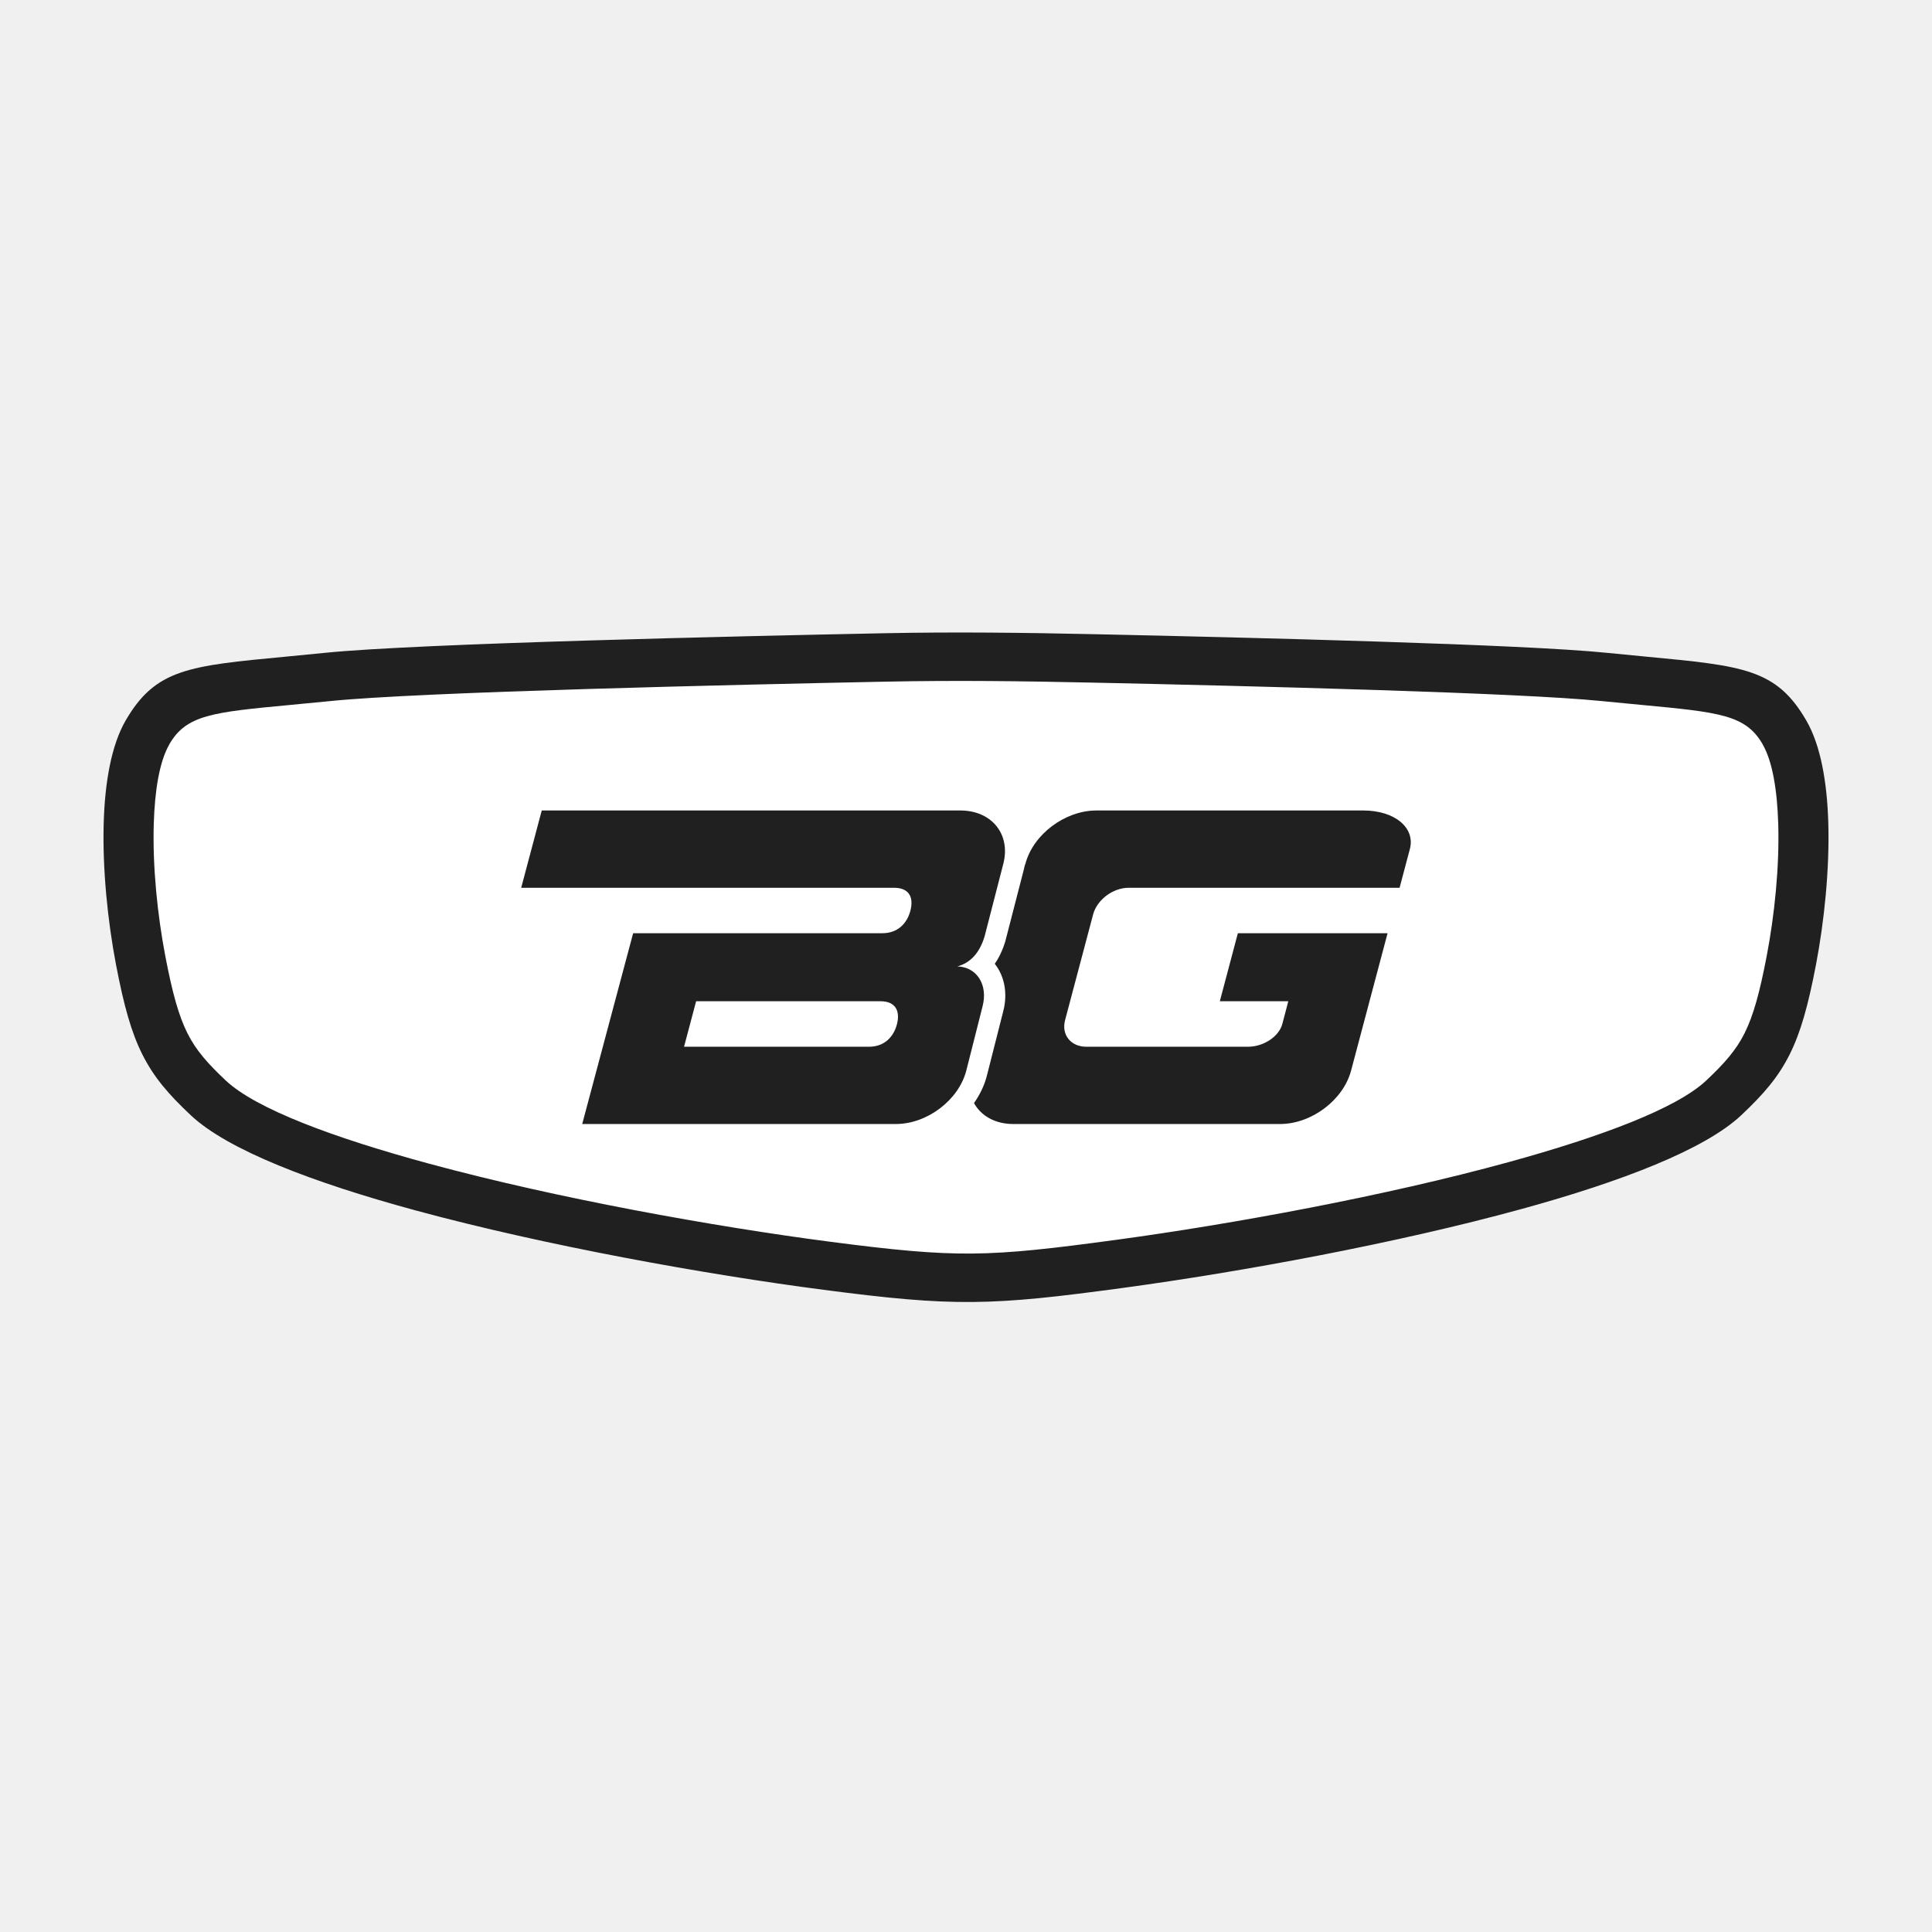
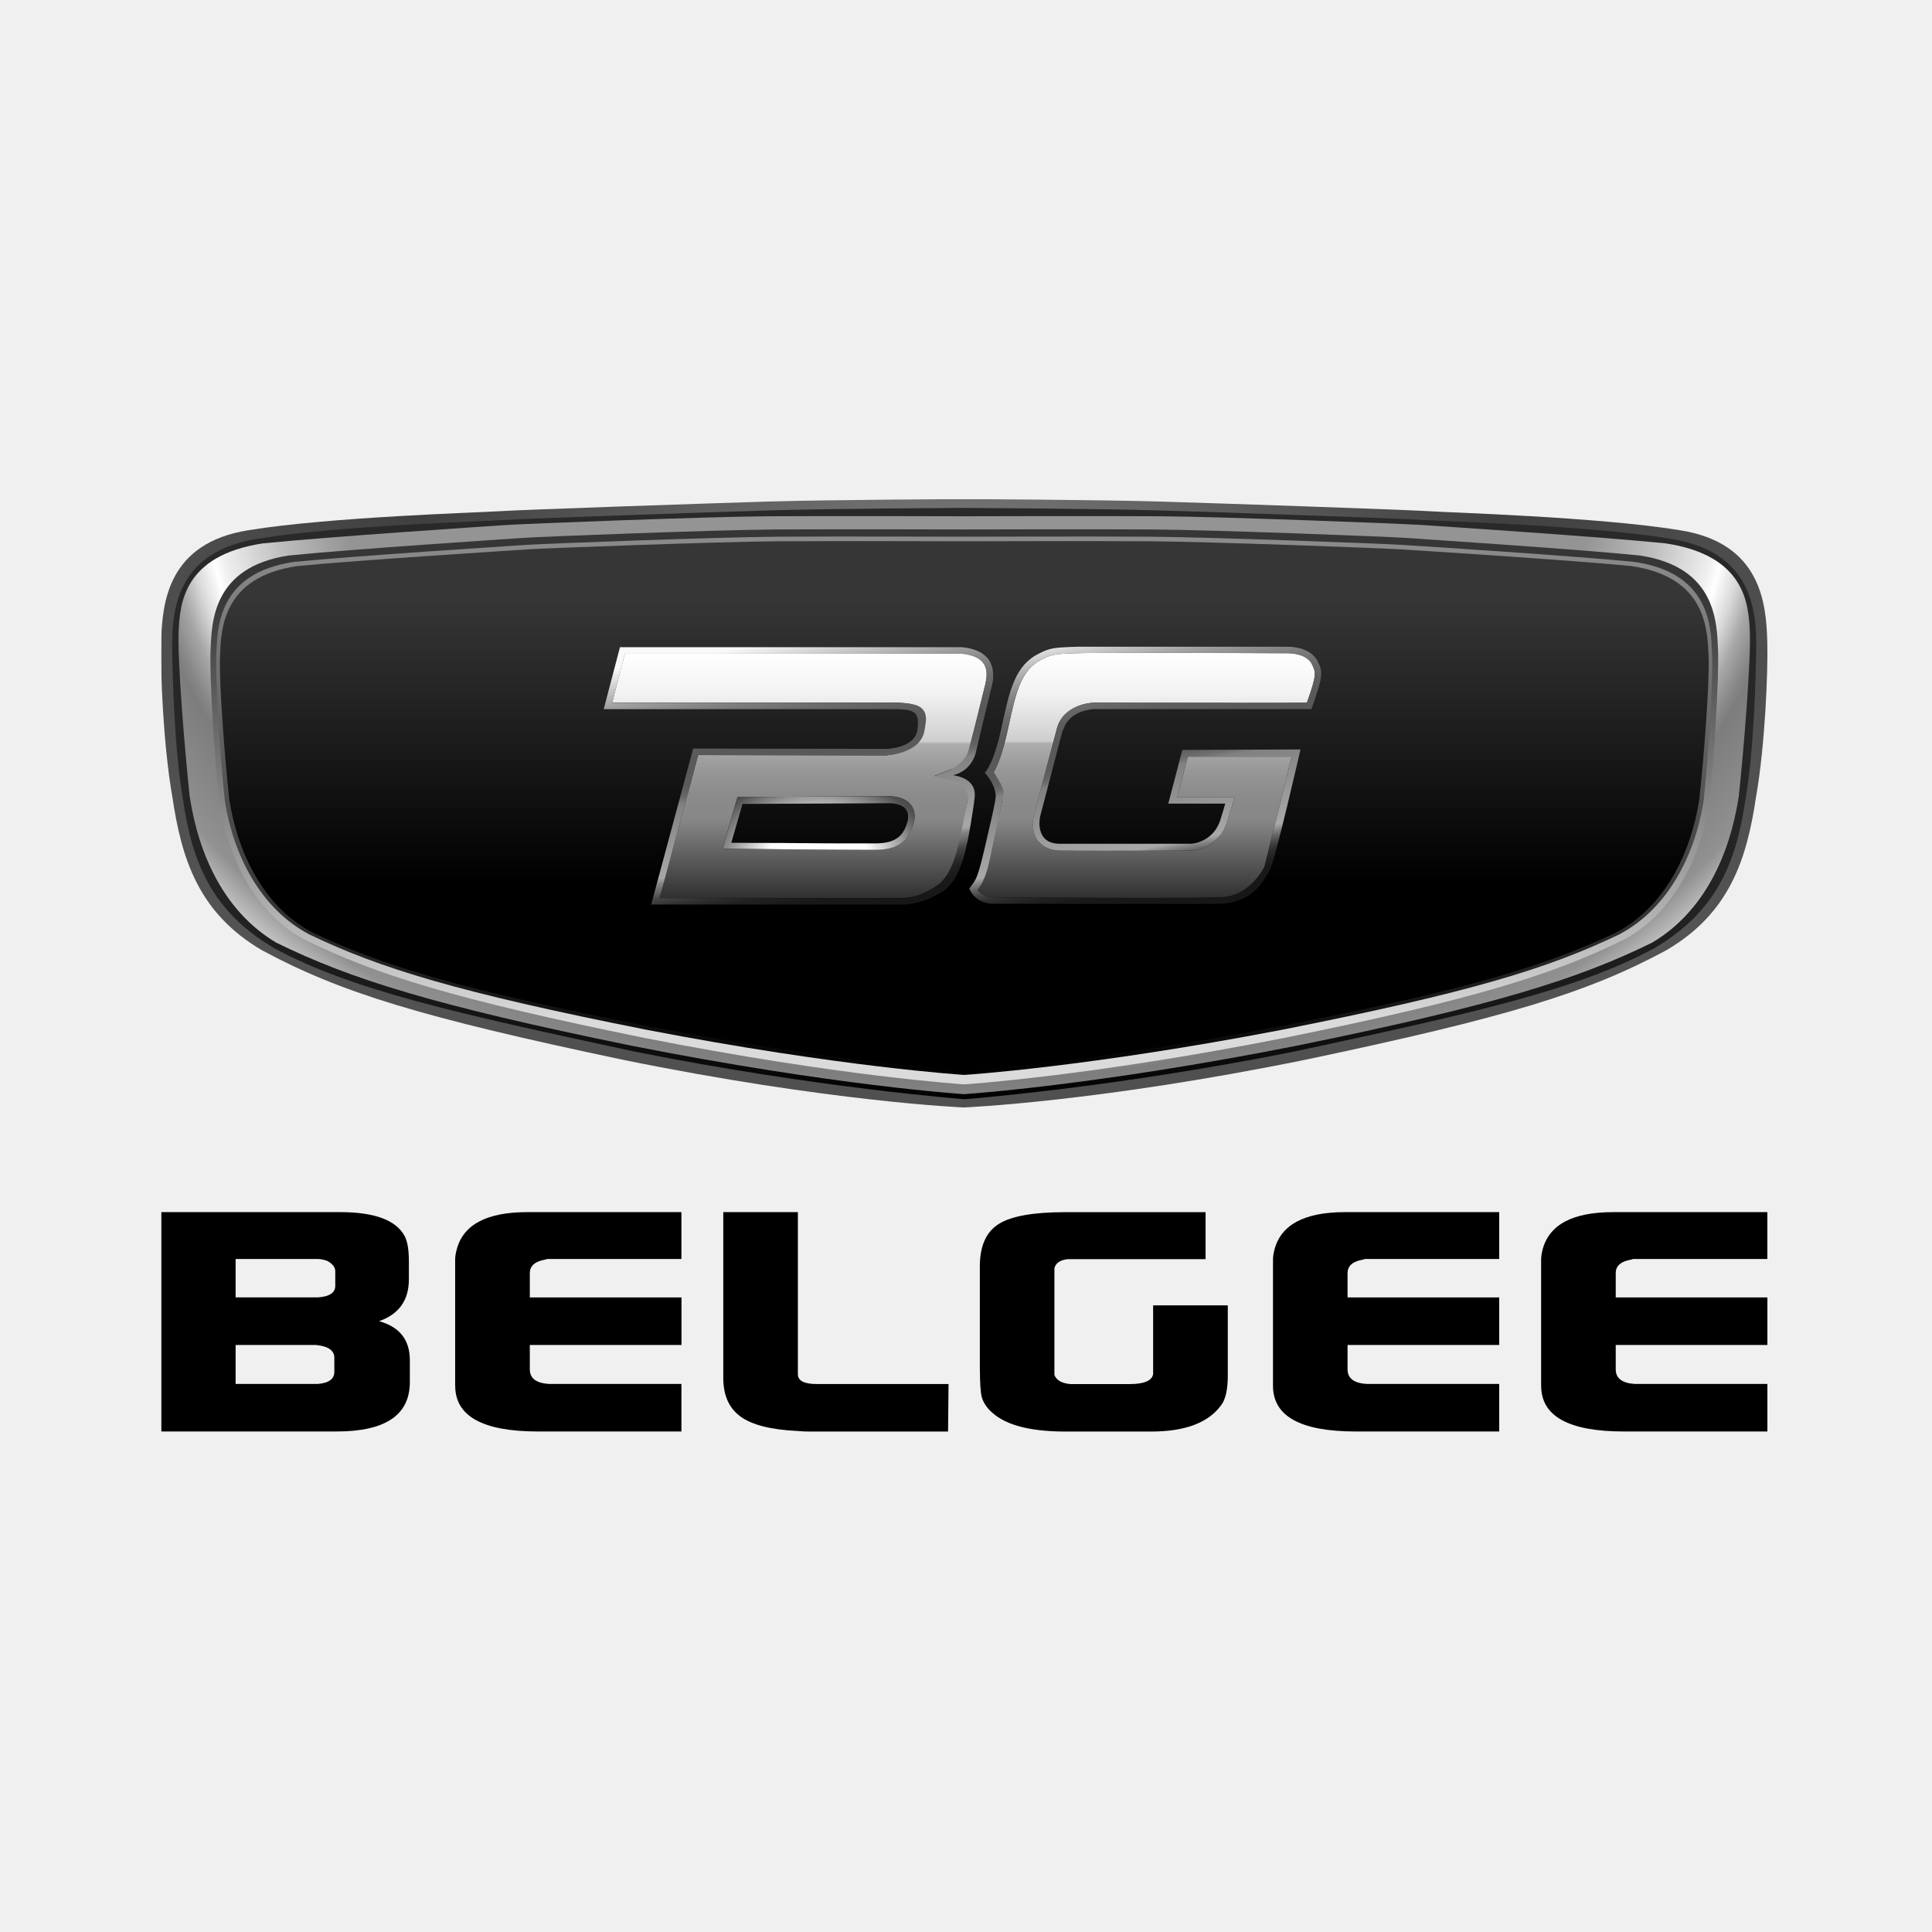
- <svg xmlns="http://www.w3.org/2000/svg" viewBox="0 0 168 168" fill="none">
-   <rect fill="white" />
-   <path fill-rule="evenodd" clip-rule="evenodd" d="M76.953 58.022C64.254 58.268 36.667 58.875 28.806 59.641C18.489 60.647 15.492 60.419 13.183 64.259C10.875 68.099 11.317 76.831 12.593 83.231C13.872 89.632 14.953 91.506 18.441 94.661C25.193 100.769 54.151 106.394 71.952 108.628C83.1 110.028 85.991 109.947 97.345 108.463C115.223 106.125 142.967 100.623 149.56 94.661C153.048 91.506 154.128 89.632 155.407 83.231C156.683 76.831 157.126 68.099 154.817 64.259C152.509 60.419 149.511 60.647 139.194 59.641C132.089 58.949 108.857 58.386 95.082 58.103C88.808 57.974 83.171 57.902 76.953 58.022Z" fill="white" />
-   <path d="M76.96 59.275C70.612 59.403 60.521 59.626 50.967 59.917C41.515 60.206 32.665 60.563 28.75 60.96L25.274 61.295C18.497 61.934 16.211 62.151 14.729 64.713V64.721C13.862 66.219 13.457 68.747 13.371 71.641C13.259 75.369 13.697 79.603 14.375 83.14C14.978 86.287 15.522 88.295 16.3 89.849C17.035 91.319 18.057 92.476 19.628 93.954C22.272 96.441 29.052 98.947 37.31 101.188C48.463 104.216 62.115 106.663 72.181 107.977C77.69 108.695 81.142 109.035 84.557 109.004C87.961 108.973 91.48 108.569 97.116 107.804C107.194 106.434 120.419 104.012 131.194 101.051C139.222 98.843 145.784 96.389 148.372 93.954C149.943 92.476 150.963 91.319 151.7 89.849C152.476 88.295 153.022 86.287 153.625 83.14C154.304 79.603 154.741 75.369 154.629 71.641C154.542 68.747 154.138 66.219 153.271 64.721V64.713C151.792 62.151 149.504 61.934 142.726 61.295L139.25 60.96C135.711 60.601 128.145 60.275 119.75 60.003C111.251 59.728 101.982 59.507 95.095 59.36C91.935 59.292 88.945 59.239 85.998 59.22C83.039 59.201 80.075 59.213 76.96 59.275ZM50.83 55.706C60.303 55.417 70.46 55.192 76.874 55.064C80.008 55.001 83.006 54.989 86.016 55.009C89.039 55.028 92.039 55.081 95.181 55.148C102.14 55.297 111.468 55.518 119.888 55.792C128.412 56.067 136.095 56.398 139.695 56.764L143.135 57.099C151.614 57.899 154.476 58.171 157.072 62.658C158.31 64.789 158.877 67.996 158.981 71.525C159.101 75.562 158.633 80.115 157.909 83.9C157.23 87.441 156.587 89.759 155.626 91.682C154.621 93.687 153.342 95.16 151.41 96.978C148.245 99.955 141.03 102.734 132.373 105.114C121.413 108.127 107.959 110.59 97.711 111.983C91.935 112.767 88.291 113.183 84.59 113.216C80.898 113.249 77.293 112.898 71.601 112.156C61.358 110.819 47.472 108.33 36.133 105.252C27.252 102.841 19.816 100.012 16.59 96.978C14.658 95.16 13.379 93.688 12.374 91.682C11.411 89.759 10.77 87.441 10.091 83.9C9.367 80.115 8.899 75.562 9.019 71.525C9.123 67.996 9.69 64.789 10.923 62.656C13.524 58.171 16.386 57.899 24.865 57.099L28.305 56.764C32.286 56.36 41.255 55.998 50.83 55.706Z" fill="#202020" />
-   <path fill-rule="evenodd" clip-rule="evenodd" d="M50.627 97.74H77.901C80.624 97.74 83.365 95.66 84.026 93.094L85.442 87.502C85.925 85.624 84.946 84.098 83.255 84.035C84.308 83.744 85.157 82.963 85.62 81.413L87.244 75.115C87.91 72.55 86.238 70.477 83.512 70.477H47.108L45.321 77.198H77.741C79.101 77.198 79.452 78.08 79.17 79.171C78.895 80.261 78.094 81.149 76.727 81.149H62.118H58.592H55.056L50.627 97.74ZM60.532 87.064H76.554C77.916 87.064 78.275 87.953 78 89.043C77.726 90.135 76.922 91.022 75.562 91.022H59.482L60.532 87.064Z" fill="#202020" />
-   <path fill-rule="evenodd" clip-rule="evenodd" d="M88.108 97.74H111.31C114.04 97.74 116.799 95.664 117.482 93.107L120.658 81.149H107.641L106.072 87.064H112.024C112.024 87.064 111.798 87.953 111.505 89.043C111.216 90.135 109.876 91.022 108.513 91.022H94.472C93.109 91.022 92.28 89.983 92.616 88.707L95.056 79.507C95.4 78.23 96.785 77.198 98.143 77.198H121.703C121.703 77.198 122.104 75.695 122.595 73.838C123.093 71.981 121.278 70.477 118.553 70.477H95.334C92.611 70.477 89.842 72.55 89.166 75.112L89.105 75.27C89.082 75.365 89.069 75.456 89.044 75.552L87.419 81.852C87.175 82.649 86.862 83.289 86.501 83.807C86.501 83.807 86.512 83.817 86.519 83.829C87.366 84.918 87.633 86.416 87.239 87.935L85.82 93.523C85.602 94.384 85.207 95.191 84.696 95.92C85.302 97.021 86.519 97.74 88.108 97.74Z" fill="#202020" />
+ <svg xmlns="http://www.w3.org/2000/svg" width="120" height="120" viewBox="0 0 120 120" fill="none">
+   <g clip-path="url(#clip0_2487_107)">
+     <mask id="mask0_2487_107" style="mask-type:luminance" maskUnits="userSpaceOnUse" x="10" y="31" width="100" height="58">
+       <path d="M110 31H10V89H110V31Z" fill="white" />
+     </mask>
+     <g mask="url(#mask0_2487_107)">
+       <path d="M10 75.287H21.123C23.257 75.287 24.589 75.779 25.128 76.763C25.306 77.092 25.397 77.621 25.397 78.351V79.448C25.397 80.761 24.782 81.629 23.544 82.06C24.819 82.414 25.456 83.221 25.456 84.48V85.844C25.456 87.888 23.941 88.912 20.912 88.912H10V75.287ZM14.635 78.199V80.584H19.747C20.464 80.533 20.824 80.294 20.824 79.864V78.956C20.824 78.706 20.653 78.492 20.315 78.311C20.096 78.236 19.903 78.199 19.747 78.199H14.635ZM14.635 83.536V85.96H19.721C20.417 85.909 20.766 85.656 20.766 85.204V84.332C20.766 83.88 20.387 83.615 19.63 83.54H14.635V83.536Z" fill="black" />
+       <path d="M28.27 86.076V78.239C28.27 78.066 28.299 77.863 28.361 77.631C28.758 76.068 30.221 75.287 32.756 75.287H42.324V78.199H33.983C33.921 78.225 33.822 78.25 33.684 78.275C33.167 78.402 32.908 78.666 32.908 79.072V80.587H42.328V83.54H32.908V85.052C32.908 85.609 33.305 85.913 34.103 85.96H42.324V88.912H33.415C29.988 88.912 28.274 87.968 28.274 86.076" fill="black" />
+       <path d="M44.924 85.584V75.287H49.558V85.356C49.558 85.761 49.948 85.964 50.724 85.964H58.916L58.886 88.916H50.305C50.028 88.916 49.766 88.905 49.529 88.88C47.895 88.804 46.718 88.507 46.001 87.99C45.284 87.472 44.924 86.673 44.924 85.587" fill="black" />
+       <path d="M60.86 85.056V78.659C60.86 77.396 61.249 76.521 62.025 76.029C62.8 75.536 64.177 75.29 66.15 75.29H74.881V78.207H66.329C65.852 78.257 65.571 78.445 65.491 78.775V85.399C65.612 85.725 65.939 85.917 66.478 85.967H70.155C71.051 85.967 71.539 85.765 71.623 85.359V81.079H76.261V85.432C76.261 86.315 76.119 86.933 75.842 87.288C75.045 88.373 73.6 88.916 71.506 88.916H66.187C64.272 88.916 62.866 88.612 61.97 88.008C61.45 87.653 61.122 87.251 60.984 86.796C60.904 86.496 60.864 85.913 60.864 85.056" fill="black" />
+       <path d="M79.068 86.076V78.239C79.068 78.066 79.097 77.863 79.156 77.631C79.556 76.068 81.019 75.287 83.55 75.287H93.118V78.199H84.773C84.715 78.225 84.617 78.25 84.478 78.275C83.958 78.402 83.699 78.666 83.699 79.072V80.587H93.118V83.54H83.699V85.052C83.699 85.609 84.1 85.913 84.893 85.96H93.118V88.912H84.209C80.779 88.912 79.068 87.968 79.068 86.076Z" fill="black" />
+       <path d="M95.722 86.076V78.239C95.722 78.066 95.751 77.863 95.809 77.631C96.209 76.068 97.673 75.287 100.204 75.287H109.772V78.199H101.431C101.369 78.225 101.27 78.25 101.132 78.275C100.611 78.402 100.356 78.666 100.356 79.072V80.587H109.776V83.54H100.356V85.052C100.356 85.609 100.754 85.913 101.554 85.96H109.776V88.912H100.866C97.436 88.912 95.725 87.968 95.725 86.076" fill="black" />
+       <path d="M59.89 68.785C59.89 68.785 68.233 68.445 81.111 65.816C93.605 63.188 98.641 61.647 103.502 59.019C107.449 56.707 108.498 53.344 109.07 49.503C109.637 46.279 109.821 41.663 109.768 39.834C109.702 37.477 109.38 33.721 104.331 32.931C99.241 32.103 89.943 31.835 88.796 31.754C87.649 31.673 76.086 31.272 72.131 31.154C68.176 31.037 59.886 31 59.886 31C59.886 31 51.682 31.037 47.641 31.154C43.686 31.272 32.123 31.673 30.976 31.754C29.829 31.835 20.531 32.103 15.441 32.931C10.396 33.726 10.078 37.481 10.009 39.838C9.956 41.663 10.139 46.283 10.707 49.507C11.278 53.348 12.327 56.711 16.274 59.023C21.135 61.647 26.172 63.188 38.666 65.82C51.547 68.448 59.886 68.789 59.886 68.789L59.89 68.785Z" fill="url(#paint0_radial_2487_107)" />
+       <path d="M59.89 68.274C59.89 68.274 68.927 67.601 80.392 65.313C91.458 62.937 97.935 61.497 102.727 58.909C106.621 56.634 107.829 53.567 108.392 49.783C108.951 46.607 109.058 42.056 109.082 40.256C109.115 37.709 108.698 34.233 103.719 33.454C98.703 32.635 89.527 32.375 88.4 32.294C87.27 32.213 75.866 31.815 71.964 31.702C68.062 31.588 59.886 31.547 59.886 31.547C59.886 31.547 51.792 31.584 47.809 31.702C43.825 31.819 32.503 32.213 31.372 32.294C30.241 32.375 21.07 32.639 16.054 33.454C11.078 34.228 10.662 37.705 10.694 40.252C10.719 42.052 10.825 46.603 11.384 49.779C11.948 53.563 13.16 56.63 17.05 58.905C21.841 61.493 28.323 62.932 39.384 65.309C50.849 67.597 59.886 68.27 59.886 68.27L59.89 68.274Z" fill="url(#paint1_linear_2487_107)" />
+       <path d="M59.89 67.958C59.89 67.958 67.931 67.447 80.551 64.948C92.796 62.454 98.021 60.815 102.637 58.536C105.837 56.626 107.433 53.129 107.996 49.479C108.302 46.66 108.764 40.974 108.686 39.242C108.608 37.51 108.404 34.5 103.457 33.75C99.4 33.336 89.478 32.687 88.355 32.61C87.233 32.533 75.955 32.091 72.078 32.067C68.2 32.042 59.894 32.067 59.894 32.067C59.894 32.067 51.588 32.042 47.711 32.067C43.833 32.091 32.556 32.533 31.433 32.61C30.311 32.687 20.388 33.336 16.331 33.75C11.376 34.5 11.172 37.51 11.094 39.246C11.017 40.982 11.478 46.664 11.784 49.483C12.347 53.129 13.943 56.626 17.143 58.54C21.76 60.815 26.984 62.454 39.229 64.952C51.853 67.447 59.89 67.962 59.89 67.962V67.958Z" fill="url(#paint2_radial_2487_107)" />
+       <path d="M59.89 67.353C59.89 67.353 67.6 66.863 79.772 64.466C91.576 62.069 96.445 60.539 100.898 58.349C103.923 56.711 105.629 53.316 106.172 49.811C106.466 47.102 106.784 42.04 106.711 40.377C106.637 38.714 106.629 35.222 101.858 34.504C97.947 34.107 88.38 33.486 87.294 33.409C86.209 33.332 75.339 32.91 71.6 32.886C67.862 32.862 59.894 32.886 59.894 32.886C59.894 32.886 51.927 32.862 48.188 32.886C44.45 32.91 33.576 33.332 32.495 33.409C31.413 33.486 21.846 34.107 17.931 34.504C13.16 35.226 13.152 38.714 13.078 40.377C13.005 42.04 13.319 47.102 13.617 49.811C14.16 53.316 15.866 56.711 18.89 58.349C23.343 60.535 28.209 62.065 40.017 64.466C52.188 66.863 59.898 67.353 59.898 67.353H59.89Z" fill="url(#paint3_linear_2487_107)" />
+       <path d="M59.89 66.765C59.89 66.765 67.539 66.287 79.617 63.963C91.331 61.639 96.164 60.154 100.58 58.033C103.584 56.443 105.274 53.15 105.813 49.751C106.107 47.122 106.417 42.215 106.343 40.6C106.27 38.986 106.262 35.599 101.527 34.902C97.645 34.517 88.151 33.912 87.078 33.843C86.004 33.774 75.217 33.361 71.507 33.336C67.796 33.312 59.89 33.336 59.89 33.336C59.89 33.336 51.984 33.312 48.274 33.336C44.564 33.361 33.776 33.77 32.703 33.843C31.629 33.916 22.135 34.517 18.254 34.902C13.519 35.599 13.511 38.986 13.437 40.6C13.364 42.215 13.678 47.122 13.968 49.751C14.507 53.15 16.197 56.443 19.201 58.033C23.617 60.154 28.45 61.639 40.164 63.963C52.241 66.287 59.89 66.765 59.89 66.765Z" fill="url(#paint4_linear_2487_107)" />
+       <path d="M59.89 66.506C59.89 66.506 67.502 66.035 79.523 63.748C91.18 61.46 95.988 60 100.384 57.915C103.372 56.35 105.005 53.056 105.539 49.71C105.829 47.126 106.196 42.353 106.123 40.767C106.049 39.181 106.041 35.851 101.331 35.161C97.47 34.78 88.021 34.188 86.951 34.119C85.882 34.05 75.147 33.645 71.454 33.62C67.76 33.596 59.894 33.62 59.894 33.62C59.894 33.62 52.025 33.596 48.335 33.62C44.645 33.645 33.907 34.046 32.837 34.119C31.768 34.192 22.319 34.784 18.458 35.161C13.743 35.851 13.735 39.177 13.666 40.767C13.597 42.357 13.956 47.126 14.25 49.71C14.784 53.052 16.417 56.35 19.405 57.915C23.801 60 28.609 61.46 40.266 63.748C52.286 66.035 59.898 66.506 59.898 66.506H59.89Z" fill="url(#paint5_linear_2487_107)" />
+       <path d="M59.519 40.596H38.817L38.021 43.642H55.629C56.311 43.659 56.849 43.699 57.172 44.076C57.478 44.433 57.453 44.944 57.38 45.395C57.156 46.733 55.102 46.916 55.013 46.916L43.364 46.895L40.972 55.778H56.013C56.796 55.778 57.784 55.437 58.433 54.95C59.184 54.374 59.498 53.008 59.613 52.488C59.629 52.423 59.641 52.371 59.649 52.33C59.747 51.941 60.049 50.172 60.119 49.479C60.139 49.26 60.168 48.587 59.066 48.412L58.029 48.193L59.058 47.792C60.021 47.552 60.213 46.623 60.221 46.583C60.229 46.55 60.588 44.965 61.205 42.474C61.347 41.898 61.298 41.452 61.058 41.148C60.633 40.608 59.703 40.584 59.523 40.584V40.596H59.519ZM56.755 51.101C56.437 52.265 55.743 52.764 54.441 52.78H53.939C51.841 52.78 45.474 52.72 45.409 52.72H44.878L45.025 52.204L45.723 49.791L45.809 49.503H46.111L55.111 49.455H55.209C55.56 49.455 56.209 49.523 56.572 49.986C56.731 50.189 56.894 50.546 56.76 51.101H56.755Z" fill="url(#paint6_linear_2487_107)" />
+       <path d="M65.641 45.269C66.045 43.724 67.841 43.646 67.915 43.642C68.029 43.642 73.339 43.654 77.315 43.654C79.266 43.654 80.559 43.654 81.176 43.646C81.8 41.89 81.743 41.756 81.466 41.205C81.123 40.633 80.286 40.568 79.943 40.568C79.862 40.568 79.813 40.568 79.804 40.572H79.772C79.723 40.572 74.682 40.548 70.915 40.548C68.706 40.548 67.364 40.556 66.919 40.572H66.858C65.413 40.621 65.29 40.629 64.449 41.099C63.359 41.821 63.074 43.139 62.637 45.135L62.584 45.374C62.258 46.859 61.927 47.609 61.715 47.974C62.253 48.761 62.261 49.629 62.261 49.669V49.714L62.249 49.759L61.555 52.764C61.196 54.322 61.013 54.768 60.715 55.271C61.037 55.693 61.535 55.741 61.755 55.741H61.882C61.935 55.741 67.192 55.774 71.282 55.774C73.682 55.774 75.213 55.761 75.833 55.741C77.559 55.68 78.421 54.078 78.539 53.843L80.225 46.997H73.776L73.115 49.528H76.674L76.519 50.047L76.213 51.065C75.67 52.748 74.086 52.825 74.021 52.829C74.008 52.829 71.078 52.841 68.653 52.841C67.245 52.841 66.29 52.841 65.821 52.829C65.241 52.821 64.796 52.63 64.506 52.261C64.013 51.641 64.18 50.781 64.204 50.684C64.221 50.627 65.315 46.526 65.645 45.269H65.641Z" fill="url(#paint7_linear_2487_107)" />
+       <path d="M61.678 42.036C61.682 41.951 61.686 41.87 61.682 41.793C61.682 41.748 61.674 41.704 61.666 41.663C61.658 41.598 61.649 41.533 61.633 41.472C61.625 41.432 61.609 41.391 61.596 41.355C61.58 41.302 61.56 41.249 61.539 41.201C61.523 41.164 61.502 41.132 61.486 41.095C61.462 41.051 61.433 41.006 61.404 40.965C61.384 40.937 61.36 40.905 61.335 40.876C61.303 40.84 61.27 40.803 61.233 40.771C61.209 40.746 61.18 40.722 61.156 40.698C61.119 40.665 61.078 40.637 61.037 40.608C61.009 40.588 60.98 40.568 60.952 40.552C60.907 40.523 60.862 40.503 60.817 40.479C60.788 40.467 60.764 40.45 60.735 40.438C60.682 40.414 60.629 40.394 60.58 40.377C60.56 40.369 60.535 40.361 60.515 40.353C60.441 40.329 60.368 40.308 60.294 40.288C60.282 40.288 60.274 40.288 60.262 40.28C60.2 40.264 60.139 40.252 60.082 40.243C60.058 40.239 60.033 40.235 60.013 40.231C59.972 40.223 59.927 40.219 59.89 40.215C59.866 40.215 59.841 40.211 59.821 40.207C59.788 40.207 59.756 40.199 59.723 40.199H38.507L37.498 44.048H55.629C56.739 44.072 57.156 44.174 56.98 45.338C56.804 46.502 55.013 46.514 55.013 46.514L43.054 46.494L40.446 56.183H56.017C56.078 56.183 56.143 56.183 56.209 56.175C56.262 56.175 56.311 56.175 56.364 56.167C56.429 56.159 56.49 56.151 56.556 56.139C56.609 56.131 56.662 56.127 56.715 56.114C56.78 56.102 56.845 56.086 56.911 56.07C56.964 56.058 57.017 56.05 57.07 56.033C57.135 56.017 57.2 55.993 57.266 55.972C57.319 55.956 57.372 55.944 57.425 55.924C57.49 55.899 57.556 55.875 57.621 55.847C57.67 55.826 57.719 55.81 57.768 55.79C57.833 55.761 57.894 55.729 57.96 55.701C58.005 55.68 58.053 55.66 58.098 55.636C58.164 55.603 58.225 55.563 58.29 55.526C58.331 55.502 58.372 55.482 58.409 55.461C58.507 55.401 58.6 55.336 58.69 55.271C59.654 54.533 59.956 52.833 60.058 52.428C60.16 52.022 60.466 50.229 60.539 49.519C60.629 48.615 59.919 48.262 59.205 48.148C60.445 47.84 60.633 46.656 60.633 46.656C60.633 46.656 60.992 45.086 61.613 42.572C61.649 42.422 61.674 42.28 61.686 42.15C61.69 42.105 61.686 42.065 61.69 42.024L61.678 42.036ZM61.205 42.49C60.592 44.981 60.188 46.477 60.18 46.506C60.172 46.546 60.131 47.183 59.058 47.804L58.029 48.205L58.678 48.351C59.78 48.526 60.184 49.077 60.094 49.69C59.996 50.379 59.649 51.941 59.556 52.33C59.547 52.371 59.535 52.423 59.519 52.488C59.401 53.004 59.062 54.334 58.311 54.91C57.666 55.397 56.796 55.786 56.013 55.786H40.972L43.364 46.903L55.013 46.924C55.098 46.924 57.205 46.822 57.429 45.338C57.498 44.888 57.625 44.425 57.319 44.064C56.996 43.687 56.311 43.667 55.629 43.651H38.021L38.817 40.604H59.519C59.703 40.604 60.629 40.633 61.053 41.168C61.294 41.472 61.343 41.919 61.2 42.495H61.205V42.49Z" fill="url(#paint8_linear_2487_107)" />
+       <path d="M55.213 49.459H55.115L46.115 49.503H45.813L45.727 49.795L45.029 52.209L44.882 52.715H45.413C45.478 52.72 51.845 52.785 53.943 52.785H54.445C55.748 52.768 56.441 52.269 56.76 51.105C56.894 50.55 56.731 50.193 56.572 49.99C56.209 49.528 55.56 49.459 55.209 49.459H55.213ZM56.405 50.805C56.405 50.87 56.388 50.939 56.372 51.012C56.143 51.84 55.719 52.367 54.445 52.383H51.947C51.654 52.383 51.352 52.383 51.037 52.379H51.021C50.703 52.379 50.376 52.375 50.05 52.371H49.927C49.474 52.371 49.025 52.363 48.593 52.359H48.152C47.956 52.359 47.768 52.359 47.584 52.355H46.654C46.421 52.355 46.221 52.355 46.046 52.35H45.846C45.58 52.35 45.421 52.346 45.421 52.346L46.119 49.933L55.127 49.889H55.278C55.303 49.889 55.331 49.889 55.364 49.893C55.396 49.893 55.433 49.893 55.47 49.901C55.482 49.901 55.49 49.901 55.503 49.905C55.531 49.905 55.556 49.913 55.584 49.917C55.6 49.917 55.613 49.921 55.629 49.925C55.654 49.925 55.682 49.937 55.707 49.941C55.723 49.941 55.739 49.949 55.756 49.953C55.78 49.962 55.809 49.97 55.833 49.978C55.849 49.982 55.866 49.99 55.878 49.994C55.907 50.006 55.931 50.018 55.96 50.031C55.972 50.039 55.988 50.043 56.001 50.051C56.037 50.071 56.074 50.091 56.107 50.116H56.115C56.151 50.14 56.184 50.168 56.213 50.201C56.221 50.209 56.229 50.221 56.237 50.233C56.258 50.258 56.278 50.282 56.294 50.306C56.303 50.319 56.311 50.335 56.319 50.351C56.331 50.375 56.347 50.404 56.356 50.432C56.364 50.448 56.368 50.468 56.376 50.485C56.384 50.513 56.392 50.546 56.396 50.578C56.396 50.598 56.405 50.619 56.405 50.639V50.817V50.805Z" fill="url(#paint9_radial_2487_107)" />
+       <path d="M66.033 45.37C66.368 44.097 67.931 44.044 67.931 44.044H81.454C82.221 41.906 82.172 41.728 81.813 41.014C81.764 40.929 81.703 40.852 81.641 40.783C81.629 40.767 81.613 40.755 81.6 40.738C81.535 40.673 81.47 40.617 81.396 40.564L81.36 40.54C81.294 40.495 81.225 40.454 81.156 40.422C81.139 40.414 81.127 40.406 81.111 40.402C81.033 40.365 80.956 40.337 80.874 40.308C80.858 40.304 80.837 40.296 80.821 40.292C80.747 40.268 80.674 40.252 80.6 40.235C80.592 40.235 80.584 40.235 80.58 40.231C80.503 40.215 80.429 40.203 80.356 40.195C80.339 40.195 80.323 40.191 80.307 40.191C80.237 40.183 80.172 40.179 80.115 40.175H80.099C80.041 40.175 79.992 40.175 79.947 40.17H66.898C66.425 40.187 66.082 40.199 65.8 40.223C65.184 40.276 64.886 40.389 64.233 40.759C62.952 41.598 62.67 43.075 62.184 45.293C61.699 47.512 61.168 47.994 61.168 47.994C61.809 48.733 61.866 49.317 61.841 49.532C61.817 49.747 61.743 50.152 61.56 50.943C61.507 51.182 61.445 51.446 61.376 51.738C61.311 52.03 61.237 52.342 61.16 52.679C61.005 53.348 60.886 53.807 60.776 54.143C60.739 54.257 60.707 54.354 60.67 54.447C60.531 54.808 60.372 54.93 60.205 55.198C60.249 55.287 60.335 55.445 60.388 55.518C60.401 55.534 60.413 55.551 60.425 55.563C60.478 55.628 60.535 55.688 60.596 55.741C60.605 55.749 60.617 55.758 60.625 55.766C60.678 55.81 60.735 55.851 60.792 55.887C60.805 55.895 60.813 55.904 60.825 55.907C60.886 55.944 60.952 55.977 61.013 56.001C61.025 56.005 61.041 56.013 61.054 56.017C61.115 56.041 61.176 56.062 61.233 56.078H61.241C61.303 56.094 61.364 56.106 61.417 56.114C61.429 56.114 61.441 56.118 61.454 56.123C61.507 56.131 61.556 56.135 61.6 56.139H65.249C65.552 56.139 65.87 56.139 66.192 56.143H75.025C75.127 56.143 75.225 56.143 75.315 56.139C75.405 56.139 75.482 56.139 75.56 56.135H75.621C75.694 56.135 75.764 56.135 75.821 56.131C77.947 56.053 78.592 54.508 78.898 53.965C79.205 53.421 80.776 46.55 80.776 46.55L73.437 46.579L73.001 48.246L72.564 49.913H76.103L76.049 50.095C76.033 50.156 76.009 50.237 75.976 50.343C75.956 50.416 75.931 50.497 75.898 50.594C75.87 50.692 75.837 50.805 75.796 50.931C75.711 51.199 75.592 51.418 75.458 51.596C75.278 51.835 75.07 52.006 74.866 52.123C74.817 52.152 74.764 52.18 74.715 52.205C74.617 52.253 74.519 52.29 74.433 52.318C74.388 52.33 74.347 52.342 74.307 52.355C74.229 52.375 74.16 52.387 74.107 52.395C74.025 52.407 73.98 52.407 73.98 52.407H65.8C64.213 52.383 64.605 50.708 64.605 50.708C64.605 50.708 65.67 46.623 66.005 45.35L66.033 45.37ZM64.507 52.261C64.8 52.626 65.241 52.817 65.821 52.829C66.29 52.837 67.245 52.841 68.654 52.841C71.078 52.841 74.005 52.829 74.021 52.829C74.086 52.829 75.67 52.748 76.213 51.065L76.519 50.047L76.674 49.528H73.115L73.776 46.997H80.225L78.539 53.843C78.421 54.082 77.556 55.68 75.833 55.741C75.209 55.766 73.678 55.774 71.282 55.774C67.192 55.774 61.935 55.741 61.882 55.741H61.756C61.539 55.741 61.037 55.693 60.715 55.271C61.192 54.699 61.409 53.803 61.6 52.768L62.258 49.714C62.258 49.714 62.315 49.455 62.331 49.264C62.347 49.073 62.249 48.761 61.711 47.974C61.923 47.609 62.254 46.855 62.58 45.374L62.633 45.135C63.07 43.139 63.36 41.821 64.445 41.099C65.282 40.629 65.409 40.625 66.854 40.576H66.915C67.356 40.56 68.698 40.552 70.911 40.552C74.678 40.552 79.719 40.576 79.768 40.576H79.8C79.8 40.576 79.858 40.576 79.939 40.576C80.282 40.576 81.119 40.637 81.462 41.213C81.739 41.764 81.796 41.894 81.172 43.654C80.556 43.659 79.262 43.663 77.311 43.663C73.339 43.663 68.025 43.651 67.911 43.651C67.833 43.651 66.041 43.727 65.637 45.277C65.307 46.534 64.213 50.635 64.196 50.692C64.176 50.789 64.005 51.649 64.499 52.269H64.507V52.261Z" fill="url(#paint10_linear_2487_107)" />
+     </g>
+   </g>
+   <defs>
+     <radialGradient id="paint0_radial_2487_107" cx="0" cy="0" r="1" gradientUnits="userSpaceOnUse" gradientTransform="translate(59.498 36.4251) rotate(90.7145) scale(38.5234 64.7416)">
+       <stop stop-color="#808080" />
+       <stop offset="0.53" stop-color="#404040" />
+       <stop offset="0.74" stop-color="#4C4C4C" />
+       <stop offset="0.98" stop-color="#575757" />
+     </radialGradient>
+     <linearGradient id="paint1_linear_2487_107" x1="59.89" y1="68.274" x2="59.89" y2="31.547" gradientUnits="userSpaceOnUse">
+       <stop />
+       <stop offset="0.07" stop-color="#0C0C0C" />
+       <stop offset="0.19" stop-color="#1A1A1A" />
+       <stop offset="0.33" stop-color="#232323" />
+       <stop offset="0.55" stop-color="#262626" />
+       <stop offset="0.98" stop-color="#292929" />
+     </linearGradient>
+     <radialGradient id="paint2_radial_2487_107" cx="0" cy="0" r="1" gradientUnits="userSpaceOnUse" gradientTransform="translate(60.0277 28.7263) rotate(89.839) scale(45.747 61.229)">
+       <stop offset="0.63" stop-color="#949494" />
+       <stop offset="0.65" stop-color="#9F9F9F" />
+       <stop offset="0.7" stop-color="#BEBEBE" />
+       <stop offset="0.76" stop-color="#F0F0F0" />
+       <stop offset="0.77" stop-color="white" />
+       <stop offset="0.79" stop-color="#DADADA" />
+       <stop offset="0.81" stop-color="#A7A7A7" />
+       <stop offset="0.83" stop-color="#888888" />
+       <stop offset="0.84" stop-color="#7D7D7D" />
+       <stop offset="0.92" stop-color="#919191" />
+       <stop offset="1" stop-color="white" />
+     </radialGradient>
+     <linearGradient id="paint3_linear_2487_107" x1="59.894" y1="67.353" x2="59.894" y2="32.874" gradientUnits="userSpaceOnUse">
+       <stop offset="0.11" stop-color="#DBDBDB" />
+       <stop offset="0.88" stop-color="#363636" />
+     </linearGradient>
+     <linearGradient id="paint4_linear_2487_107" x1="59.674" y1="71.231" x2="59.96" y2="30.777" gradientUnits="userSpaceOnUse">
+       <stop offset="0.11" />
+       <stop offset="0.41" stop-color="#3C3C3C" />
+       <stop offset="0.68" stop-color="#6A6A6A" />
+       <stop offset="0.88" stop-color="#868686" />
+       <stop offset="1" stop-color="#919191" />
+     </linearGradient>
+     <linearGradient id="paint5_linear_2487_107" x1="59.894" y1="34.354" x2="59.894" y2="60.677" gradientUnits="userSpaceOnUse">
+       <stop offset="0.11" stop-color="#363636" />
+       <stop offset="0.78" />
+     </linearGradient>
+     <linearGradient id="paint6_linear_2487_107" x1="49.654" y1="40.584" x2="49.654" y2="55.778" gradientUnits="userSpaceOnUse">
+       <stop stop-color="white" />
+       <stop offset="0.16" stop-color="#F3F3F3" />
+       <stop offset="0.36" stop-color="#CECECE" />
+       <stop offset="0.37" stop-color="#AEAEAE" />
+       <stop offset="0.38" stop-color="#ABABAB" />
+       <stop offset="0.48" stop-color="#979797" />
+       <stop offset="0.58" stop-color="#8B8B8B" />
+       <stop offset="0.68" stop-color="#878787" />
+       <stop offset="1" stop-color="#303030" />
+     </linearGradient>
+     <linearGradient id="paint7_linear_2487_107" x1="71.192" y1="40.548" x2="71.192" y2="55.774" gradientUnits="userSpaceOnUse">
+       <stop stop-color="white" />
+       <stop offset="0.16" stop-color="#F3F3F3" />
+       <stop offset="0.36" stop-color="#CECECE" />
+       <stop offset="0.37" stop-color="#AEAEAE" />
+       <stop offset="0.38" stop-color="#ABABAB" />
+       <stop offset="0.48" stop-color="#979797" />
+       <stop offset="0.58" stop-color="#8B8B8B" />
+       <stop offset="0.68" stop-color="#878787" />
+       <stop offset="1" stop-color="#303030" />
+     </linearGradient>
+     <linearGradient id="paint8_linear_2487_107" x1="49.054" y1="39.745" x2="51.92" y2="56.737" gradientUnits="userSpaceOnUse">
+       <stop stop-color="#F9F9F9" />
+       <stop offset="0.07" stop-color="#C9C9C9" />
+       <stop offset="0.13" stop-color="#A0A0A0" />
+       <stop offset="0.19" stop-color="#818181" />
+       <stop offset="0.25" stop-color="#6B6B6B" />
+       <stop offset="0.31" stop-color="#5D5D5D" />
+       <stop offset="0.36" stop-color="#595959" />
+       <stop offset="0.45" stop-color="#5A5A5A" />
+       <stop offset="0.48" stop-color="#616161" />
+       <stop offset="0.5" stop-color="#6D6D6D" />
+       <stop offset="0.52" stop-color="#818181" />
+       <stop offset="0.77" stop-color="#A8A8A8" />
+       <stop offset="0.79" stop-color="#838383" />
+       <stop offset="0.82" stop-color="#626262" />
+       <stop offset="0.84" stop-color="#464646" />
+       <stop offset="0.87" stop-color="#313131" />
+       <stop offset="0.9" stop-color="#222222" />
+       <stop offset="0.94" stop-color="#191919" />
+       <stop offset="1" stop-color="#171717" />
+     </linearGradient>
+     <radialGradient id="paint9_radial_2487_107" cx="0" cy="0" r="1" gradientUnits="userSpaceOnUse" gradientTransform="translate(50.8658 53.4641) rotate(-88.9836) scale(5.25651 7.19411)">
+       <stop offset="0.44" stop-color="white" />
+       <stop offset="1" stop-color="#4D4D4D" />
+     </radialGradient>
+     <linearGradient id="paint10_linear_2487_107" x1="69.368" y1="38.877" x2="72.517" y2="56.178" gradientUnits="userSpaceOnUse">
+       <stop stop-color="#F9F9F9" />
+       <stop offset="0.07" stop-color="#C9C9C9" />
+       <stop offset="0.13" stop-color="#A0A0A0" />
+       <stop offset="0.19" stop-color="#818181" />
+       <stop offset="0.25" stop-color="#6B6B6B" />
+       <stop offset="0.31" stop-color="#5D5D5D" />
+       <stop offset="0.36" stop-color="#595959" />
+       <stop offset="0.45" stop-color="#5A5A5A" />
+       <stop offset="0.48" stop-color="#616161" />
+       <stop offset="0.5" stop-color="#6D6D6D" />
+       <stop offset="0.52" stop-color="#818181" />
+       <stop offset="0.79" stop-color="#A8A8A8" />
+       <stop offset="0.81" stop-color="#828282" />
+       <stop offset="0.83" stop-color="#616161" />
+       <stop offset="0.85" stop-color="#464646" />
+       <stop offset="0.87" stop-color="#313131" />
+       <stop offset="0.9" stop-color="#222222" />
+       <stop offset="0.93" stop-color="#191919" />
+       <stop offset="0.98" stop-color="#171717" />
+     </linearGradient>
+     <clipPath id="clip0_2487_107">
+       <rect width="100" height="58" fill="white" transform="translate(10 31)" />
+     </clipPath>
+   </defs>
</svg>
